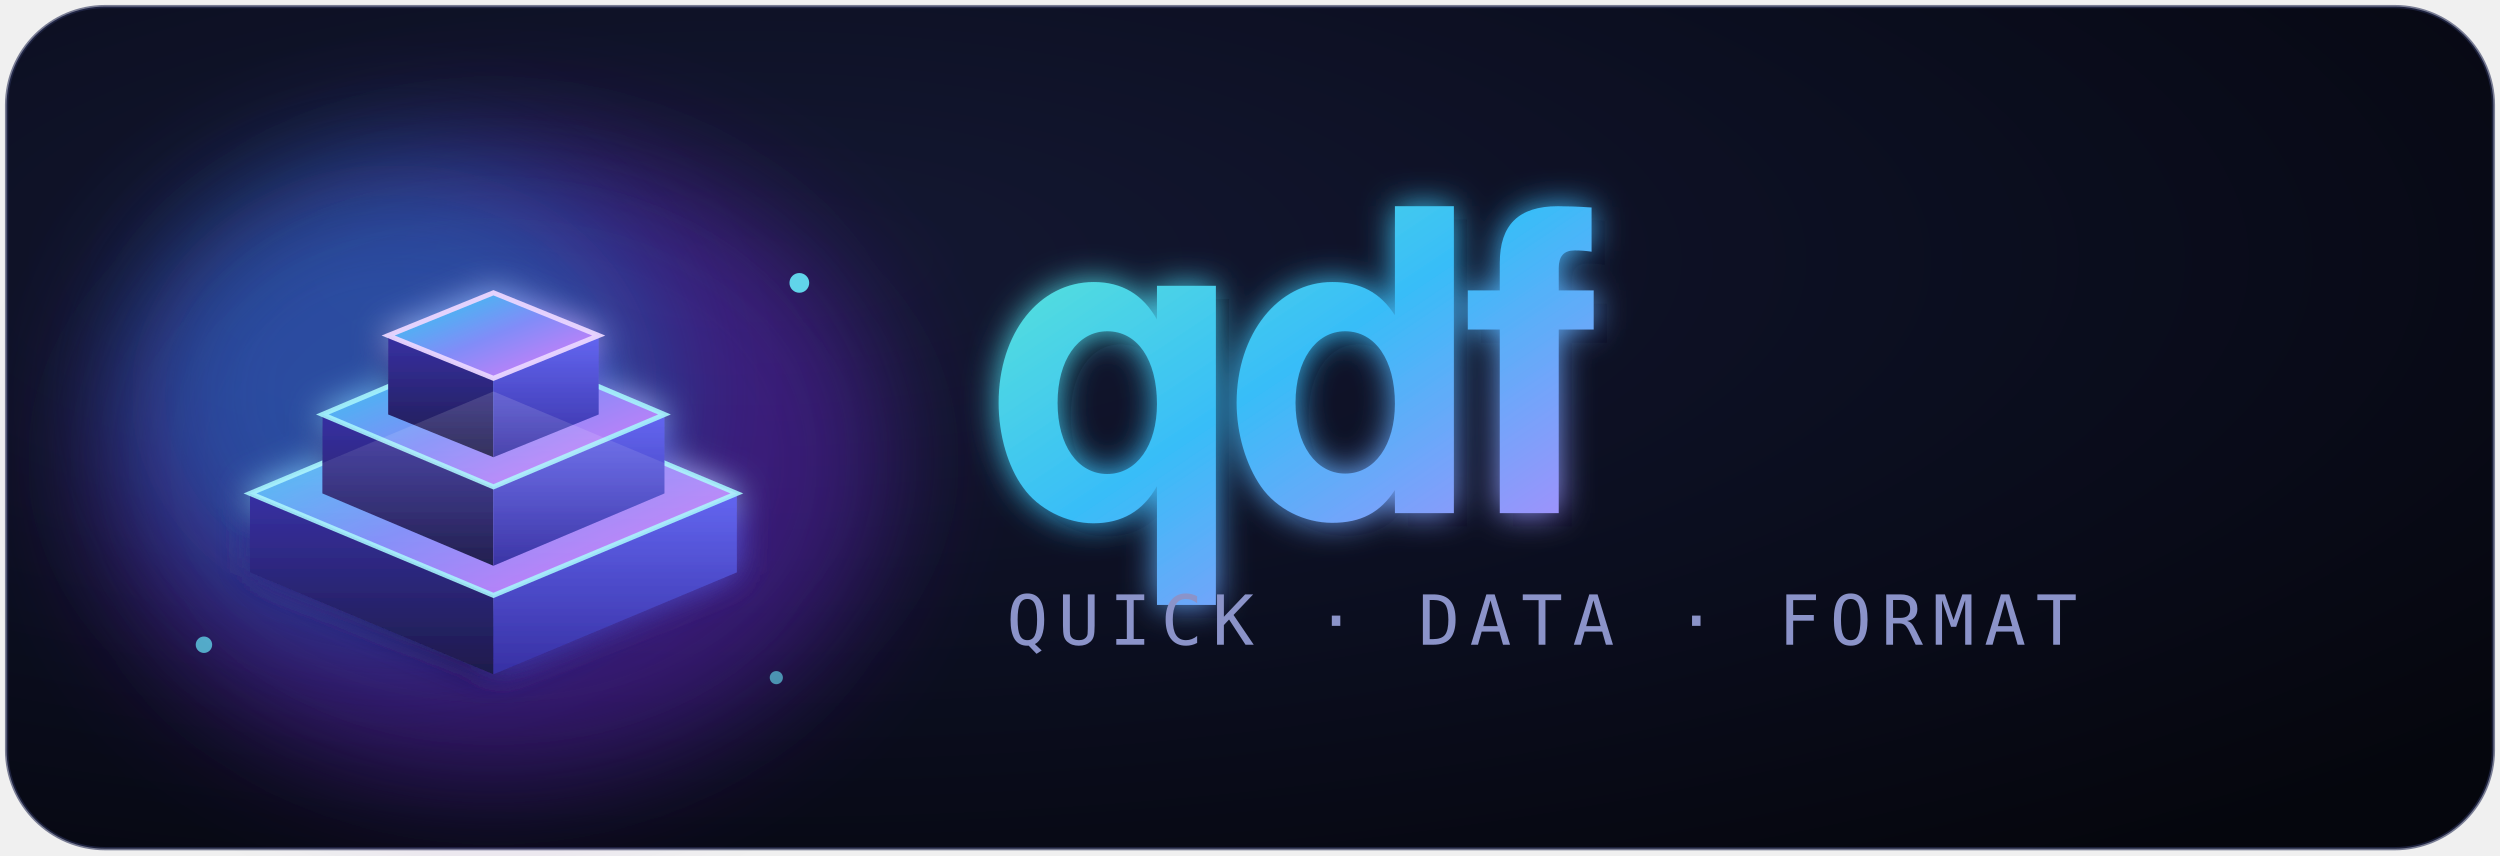
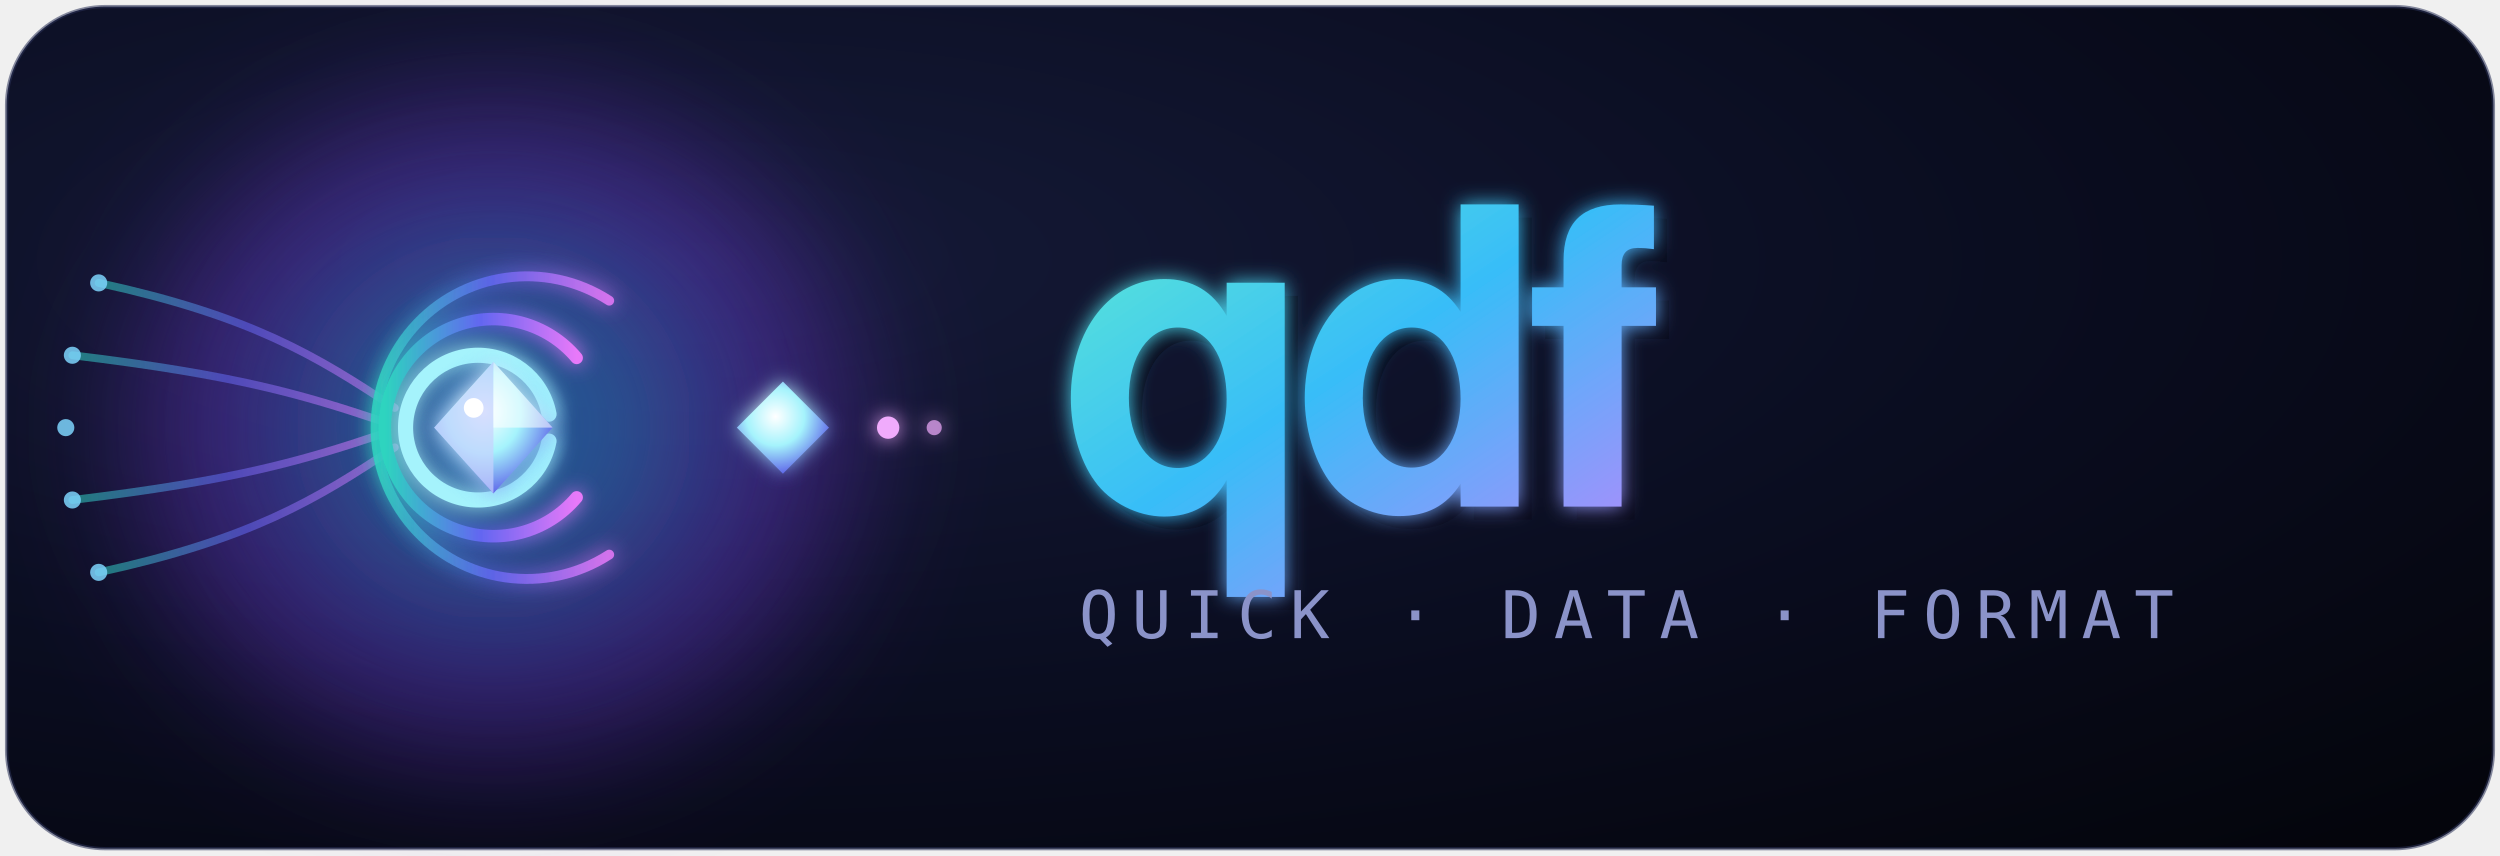
<svg xmlns="http://www.w3.org/2000/svg" width="760" height="260" viewBox="0 0 760 260" role="img" aria-label="qdf — Quick Data Format">
  <defs>
-     <radialGradient id="bg" cx="30%" cy="30%" r="90%">
-       <stop offset="0" stop-color="#141833" />
-       <stop offset="0.55" stop-color="#0b0e1f" />
-       <stop offset="1" stop-color="#05060d" />
+     <radialGradient id="bg" cx="28%" cy="30%" r="95%">
+       <stop offset="0" stop-color="#151a38" />
+       <stop offset="0.55" stop-color="#0a0d20" />
+       <stop offset="1" stop-color="#04050c" />
    </radialGradient>
-     <linearGradient id="fTop" x1="0" y1="0" x2="1" y2="1">
-       <stop offset="0" stop-color="#22d3ee" />
-       <stop offset="0.5" stop-color="#818cf8" />
+     <linearGradient id="neon" x1="0" y1="0" x2="1" y2="0">
+       <stop offset="0" stop-color="#2dd4bf" />
+       <stop offset="0.5" stop-color="#6366f1" />
      <stop offset="1" stop-color="#e879f9" />
    </linearGradient>
-     <linearGradient id="fRight" x1="0" y1="0" x2="0" y2="1">
-       <stop offset="0" stop-color="#6366f1" />
-       <stop offset="1" stop-color="#3730a3" />
+     <linearGradient id="beam" x1="0" y1="0" x2="1" y2="0">
+       <stop offset="0" stop-color="#a5f3fc" />
+       <stop offset="1" stop-color="#e879f9" />
    </linearGradient>
-     <linearGradient id="fLeft" x1="0" y1="0" x2="0" y2="1">
-       <stop offset="0" stop-color="#3730a3" />
-       <stop offset="1" stop-color="#1e1b4b" />
-     </linearGradient>
+     <radialGradient id="core" cx="42%" cy="38%" r="70%">
+       <stop offset="0" stop-color="#ffffff" />
+       <stop offset="0.45" stop-color="#a5f3fc" />
+       <stop offset="1" stop-color="#4f46e5" />
+     </radialGradient>
+     <radialGradient id="coreglow" cx="50%" cy="50%" r="50%">
+       <stop offset="0" stop-color="#7dd3fc" stop-opacity="0.95" />
+       <stop offset="1" stop-color="#7dd3fc" stop-opacity="0" />
+     </radialGradient>
    <linearGradient id="word" x1="0" y1="0" x2="1" y2="1">
      <stop offset="0" stop-color="#5eead4" />
      <stop offset="0.45" stop-color="#38bdf8" />
      <stop offset="1" stop-color="#c084fc" />
    </linearGradient>
-     <linearGradient id="sheen" x1="0" y1="0" x2="0" y2="1">
-       <stop offset="0" stop-color="#ffffff" stop-opacity="0.9" />
-       <stop offset="1" stop-color="#ffffff" stop-opacity="0" />
-     </linearGradient>
-     <filter id="glow" x="-60%" y="-60%" width="220%" height="220%">
-       <feGaussianBlur stdDeviation="5" result="b" />
+     <filter id="glow" x="-70%" y="-70%" width="240%" height="240%">
+       <feGaussianBlur stdDeviation="3" result="b" />
      <feMerge>
        <feMergeNode in="b" />
        <feMergeNode in="SourceGraphic" />
      </feMerge>
    </filter>
-     <filter id="softglow" x="-80%" y="-80%" width="260%" height="260%">
-       <feGaussianBlur stdDeviation="18" />
+     <filter id="soft" x="-120%" y="-120%" width="340%" height="340%">
+       <feGaussianBlur stdDeviation="20" />
    </filter>
  </defs>
-   <rect x="2" y="2" width="756" height="256" rx="30" fill="url(#bg)" stroke="#2a3157" stroke-opacity="0.6" />
-   <ellipse cx="150" cy="140" rx="120" ry="96" fill="#6d28d9" opacity="0.45" filter="url(#softglow)" />
-   <ellipse cx="120" cy="120" rx="80" ry="70" fill="#0ea5e9" opacity="0.35" filter="url(#softglow)" />
+   <rect x="2" y="2" width="756" height="256" rx="30" fill="url(#bg)" stroke="#2a3157" stroke-opacity="0.55" />
+   <ellipse cx="150" cy="130" rx="110" ry="100" fill="#7c3aed" opacity="0.38" filter="url(#soft)" />
+   <ellipse cx="150" cy="130" rx="60" ry="58" fill="#0891b2" opacity="0.45" filter="url(#soft)" />
+   <g stroke="url(#neon)" stroke-width="2.4" fill="none" opacity="0.55" stroke-linecap="round">
+     <path d="M 30,86  C 76,96  96,108 120,124" />
+     <path d="M 22,108 C 72,114 92,120 116,128" />
+     <path d="M 20,130 C 70,130 92,130 114,130" />
+     <path d="M 22,152 C 72,146 92,140 116,132" />
+     <path d="M 30,174 C 76,164 96,152 120,136" />
+   </g>
+   <g fill="#7dd3fc" opacity="0.85">
+     <circle cx="30" cy="86" r="2.6" />
+     <circle cx="22" cy="108" r="2.6" />
+     <circle cx="20" cy="130" r="2.6" />
+     <circle cx="22" cy="152" r="2.6" />
+     <circle cx="30" cy="174" r="2.6" />
+   </g>
+   <g fill="none" filter="url(#glow)" stroke-linecap="round">
+     <path d="M 185.2,91.4 A 46 46 0 1 0 185.2,168.6" stroke="url(#neon)" stroke-width="3" opacity="0.85" />
+     <path d="M 175.3,108.8 A 33 33 0 1 0 175.3,151.2" stroke="url(#neon)" stroke-width="3.8" />
+     <path d="M 166.9,125.9 A 22 22 0 1 0 166.9,134.1" stroke="#a5f3fc" stroke-width="4.6" />
+   </g>
  <g filter="url(#glow)">
-     <polygon points="76,150 150,181 150,205 76,174" fill="url(#fLeft)" />
-     <polygon points="150,181 224,150 224,174 150,205" fill="url(#fRight)" />
-     <polygon points="150,119 224,150 150,181 76,150" fill="url(#fTop)" />
-     <polygon points="150,119 224,150 150,181 76,150" fill="none" stroke="#a5f3fc" stroke-opacity="0.9" stroke-width="1.5" />
-     <polygon points="98,126 150,148 150,172 98,150" fill="url(#fLeft)" />
-     <polygon points="150,148 202,126 202,150 150,172" fill="url(#fRight)" />
-     <polygon points="150,104 202,126 150,148 98,126" fill="url(#fTop)" />
-     <polygon points="150,104 202,126 150,148 98,126" fill="none" stroke="#a5f3fc" stroke-opacity="0.9" stroke-width="1.5" />
-     <polygon points="118,102 150,115 150,139 118,126" fill="url(#fLeft)" />
-     <polygon points="150,115 182,102 182,126 150,139" fill="url(#fRight)" />
-     <polygon points="150,89 182,102 150,115 118,102" fill="url(#fTop)" />
-     <polygon points="150,89 182,102 150,115 118,102" fill="none" stroke="#e9d5ff" stroke-opacity="0.95" stroke-width="1.5" />
-     <polygon points="150,119 224,150 150,181 76,150" fill="url(#sheen)" opacity="0.16" />
+     <path d="M 172,130 L 236,130" stroke="url(#beam)" stroke-width="9" stroke-linecap="round" />
+     <polygon points="252,130 238,116 224,130 238,144" fill="url(#core)" />
+     <circle cx="270" cy="130" r="3.4" fill="#f0abfc" />
+     <circle cx="284" cy="130" r="2.3" fill="#f0abfc" opacity="0.7" />
  </g>
-   <g fill="#67e8f9">
-     <circle cx="243" cy="86" r="3" opacity="0.9" />
-     <circle cx="62" cy="196" r="2.5" opacity="0.7" />
-     <circle cx="236" cy="206" r="2" opacity="0.6" />
+   <circle cx="150" cy="130" r="24" fill="url(#coreglow)" />
+   <g filter="url(#glow)">
+     <polygon points="150,110 168,130 150,150 132,130" fill="url(#core)" />
+     <polygon points="150,110 150,150 132,130" fill="#c7d2fe" opacity="0.7" />
+     <polygon points="150,110 168,130 150,130" fill="#ffffff" opacity="0.55" />
+     <circle cx="144" cy="124" r="3" fill="#ffffff" />
  </g>
  <g font-family="ui-sans-serif, Segoe UI, Helvetica, Arial, sans-serif" font-weight="900" letter-spacing="-6">
-     <text x="304" y="160" font-size="128" fill="#0a0a1f" opacity="0.9">qdf</text>
-     <text x="300" y="156" font-size="128" fill="url(#word)" filter="url(#glow)">qdf</text>
+     <text x="326" y="158" font-size="126" fill="#090a1c" opacity="0.9">qdf</text>
+     <text x="322" y="154" font-size="126" fill="url(#word)" filter="url(#glow)">qdf</text>
  </g>
-   <text x="306" y="196" font-family="ui-monospace, SFMono-Regular, Menlo, Consolas, monospace" font-size="21" letter-spacing="3" fill="#8b93c9">QUICK · DATA · FORMAT</text>
+   <text x="328" y="194" font-family="ui-monospace, SFMono-Regular, Menlo, Consolas, monospace" font-size="20" letter-spacing="4" fill="#8b93c9">QUICK · DATA · FORMAT</text>
</svg>
